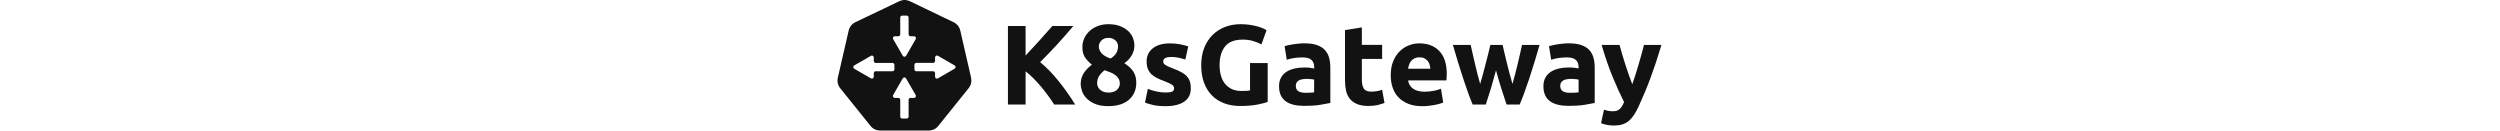
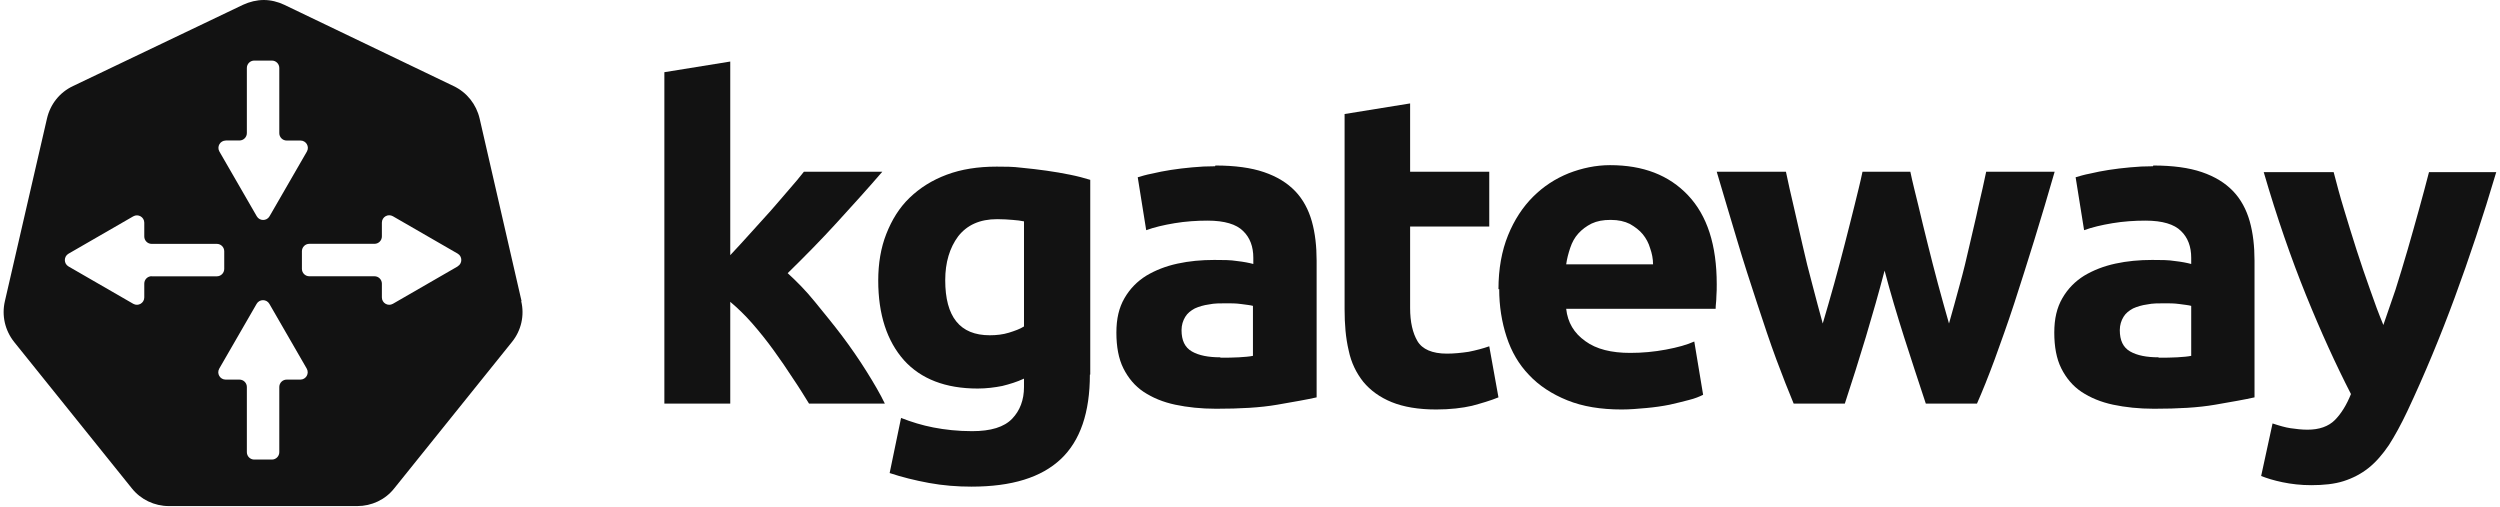
- <svg xmlns="http://www.w3.org/2000/svg" width="632" height="33" viewBox="0 0 632 100" fill="none">
-   <g clip-path="url(#clip0_10727_40703)">
-     <path d="M155.26 47.59V47.56H155.28C159.84 43 164.22 38.47 168.34 33.97C172.46 29.47 176.59 24.78 180.68 19.91H164.62C161.56 23.35 158.24 27.07 154.68 31.07C151.09 35.07 147.56 38.88 144.09 42.54V19.91H130.56V80.1H144.09V54.63C146.18 56.25 148.28 58.13 150.34 60.25C152.43 62.37 154.43 64.56 156.34 66.87C158.25 69.18 160.03 71.49 161.68 73.75C163.34 76.03 164.77 78.13 165.99 80.09H182.08C177.96 73.47 173.64 67.37 169.17 61.87C164.7 56.37 160.08 51.59 155.26 47.59Z" fill="#121212" />
-     <path d="M226.78 55.09C225.37 52.75 223 50.5 219.72 48.37C221.91 46.96 223.75 45.09 225.22 42.68C226.69 40.27 227.44 37.71 227.44 34.93C227.44 33.02 227.07 31.09 226.35 29.15C225.63 27.21 224.44 25.46 222.82 23.9C221.2 22.34 219.13 21.06 216.6 20.06C214.1 19.06 211.07 18.53 207.54 18.53C204.54 18.53 201.82 19 199.35 19.97C196.88 20.94 194.79 22.19 193.07 23.78C191.35 25.37 190.01 27.25 189.04 29.37C188.07 31.49 187.6 33.75 187.6 36.06C187.6 39.12 188.19 41.62 189.38 43.59C190.57 45.56 192.41 47.56 194.88 49.56C193.72 50.44 192.63 51.37 191.63 52.34C190.63 53.34 189.72 54.43 188.91 55.62C188.1 56.81 187.47 58.12 187 59.56C186.53 61 186.31 62.65 186.31 64.34C186.31 66.03 186.65 67.87 187.34 69.87C188.03 71.87 189.22 73.71 190.87 75.4C192.52 77.09 194.68 78.49 197.37 79.62C200.06 80.74 203.43 81.31 207.49 81.31C211.02 81.31 214.11 80.87 216.8 79.97C219.49 79.09 221.74 77.81 223.52 76.19C225.3 74.57 226.64 72.66 227.55 70.5C228.46 68.31 228.89 65.94 228.89 63.31C228.89 60.15 228.2 57.43 226.77 55.09H226.78ZM200.63 33.34L200.66 33.31C200.94 32.56 201.41 31.84 202 31.19C202.59 30.53 203.38 30 204.28 29.6C205.19 29.19 206.25 29.01 207.56 29.01C208.87 29.01 210.03 29.23 210.94 29.67C211.88 30.11 212.63 30.64 213.22 31.26C213.81 31.88 214.28 32.57 214.53 33.29C214.78 34.01 214.91 34.7 214.91 35.32C214.91 37.54 214.41 39.35 213.44 40.88C212.44 42.38 211.03 43.69 209.19 44.85C205.91 43.69 203.57 42.32 202.22 40.69C200.88 39.07 200.19 37.35 200.19 35.5C200.19 34.81 200.31 34.09 200.63 33.34ZM214.17 68.76V68.73C212.79 70.16 210.58 70.91 207.58 70.91C206.02 70.91 204.71 70.69 203.58 70.22C202.49 69.75 201.58 69.19 200.89 68.5C200.2 67.81 199.7 67.03 199.36 66.19C199.05 65.35 198.89 64.57 198.89 63.88C198.89 61.63 199.45 59.66 200.55 58.04C201.64 56.42 203.02 55.01 204.64 53.79C206.26 54.32 207.76 54.88 209.2 55.48C210.64 56.07 211.86 56.79 212.89 57.57C213.92 58.35 214.77 59.26 215.36 60.32C215.95 61.38 216.27 62.57 216.27 63.88C216.27 65.69 215.58 67.32 214.18 68.76H214.17Z" fill="#121212" />
-     <path d="M267.76 58.67L267.82 58.64V58.62C266.75 57.43 265.28 56.34 263.44 55.31C261.6 54.28 259.25 53.25 256.41 52.22C255.03 51.69 253.88 51.22 252.97 50.78C252.06 50.34 251.38 49.94 250.85 49.56C250.32 49.18 249.97 48.78 249.79 48.4C249.6 47.99 249.54 47.53 249.54 47.03C249.54 44.78 251.57 43.65 255.6 43.65C257.79 43.65 259.79 43.84 261.54 44.24C263.29 44.65 264.95 45.12 266.45 45.62L268.7 35.56C267.2 35 265.17 34.47 262.64 33.97C260.11 33.47 257.45 33.22 254.67 33.22C249.14 33.22 244.76 34.47 241.58 36.97C238.39 39.47 236.8 42.85 236.8 47.13C236.8 49.35 237.11 51.22 237.77 52.79C238.39 54.35 239.3 55.7 240.46 56.82C241.62 57.94 243.02 58.91 244.65 59.73C246.28 60.55 248.12 61.32 250.15 62.07C252.74 63.04 254.68 63.95 255.96 64.73C257.24 65.51 257.87 66.42 257.87 67.48C257.87 68.82 257.37 69.7 256.4 70.17C255.4 70.64 253.74 70.86 251.37 70.86H251.34C249.09 70.86 246.81 70.61 244.5 70.11C242.19 69.61 239.94 68.95 237.72 68.08L235.56 78.58C236.62 79.05 238.47 79.61 241.15 80.3C243.84 80.99 247.21 81.33 251.27 81.33C257.46 81.33 262.24 80.17 265.61 77.86C268.98 75.55 270.67 72.14 270.67 67.64C270.67 65.73 270.45 64.05 270.01 62.61C269.57 61.17 268.82 59.86 267.76 58.67Z" fill="#121212" />
-     <path d="M316.02 69.23H316.05L316.03 69.25C315.22 69.44 314.28 69.53 313.22 69.59C312.16 69.65 310.88 69.68 309.38 69.68C306.6 69.68 304.16 69.21 302.1 68.24C300.01 67.27 298.29 65.93 296.88 64.21C295.47 62.49 294.44 60.4 293.76 57.99C293.07 55.58 292.7 52.9 292.7 49.96C292.7 43.9 294.11 39.09 296.89 35.59C299.67 32.09 304.23 30.34 310.55 30.34C313.39 30.34 315.99 30.72 318.39 31.43C320.8 32.15 322.92 33.02 324.77 33.99L328.68 23.15C328.21 22.87 327.46 22.46 326.4 21.93C325.34 21.4 323.96 20.9 322.31 20.4C320.69 19.9 318.69 19.46 316.4 19.09C314.11 18.72 311.56 18.53 308.71 18.53C304.55 18.53 300.62 19.22 296.96 20.62C293.27 22 290.08 24.06 287.37 26.74C284.65 29.43 282.49 32.71 280.96 36.58C279.4 40.46 278.62 44.99 278.62 49.95C278.62 54.91 279.31 59.36 280.74 63.23C282.15 67.11 284.18 70.39 286.77 73.04C289.36 75.7 292.49 77.73 296.18 79.1C299.84 80.48 303.93 81.19 308.46 81.19C313.71 81.19 318.15 80.81 321.74 80.1C325.33 79.38 327.93 78.69 329.55 78.07V48.29H316.02V69.23Z" fill="#121212" />
-     <path d="M373.35 38.32L373.32 38.26H373.31C371.78 36.63 369.75 35.37 367.19 34.5C364.66 33.62 361.47 33.19 357.66 33.19C356.16 33.19 354.66 33.25 353.19 33.41C351.72 33.57 350.32 33.72 349 33.94C347.66 34.13 346.44 34.38 345.31 34.63C344.18 34.88 343.25 35.13 342.5 35.38L344.16 45.79C345.72 45.23 347.57 44.76 349.72 44.45C351.84 44.14 354.03 43.98 356.22 43.98C359.53 43.98 361.84 44.67 363.16 45.98C364.5 47.32 365.16 49.07 365.16 51.26V52.48C364.35 52.26 363.28 52.07 362 51.92C360.69 51.76 359.22 51.7 357.53 51.7C355.06 51.7 352.65 51.95 350.34 52.45C348.03 52.95 345.96 53.73 344.18 54.86C342.37 55.95 340.96 57.42 339.87 59.3C338.81 61.14 338.25 63.3 338.25 66.08C338.25 68.86 338.72 71.2 339.63 73.11C340.57 75.02 341.88 76.58 343.63 77.77C345.35 78.96 347.44 79.8 349.82 80.33C352.23 80.86 354.88 81.11 357.85 81.11C362.51 81.11 366.51 80.83 369.82 80.3C373.13 79.74 375.7 79.27 377.54 78.86V51.95C377.54 49.11 377.23 46.54 376.6 44.23C375.97 41.92 374.88 39.95 373.35 38.32ZM365.13 70.74H365.12C364.43 70.84 363.5 70.94 362.34 71C361.18 71.06 359.96 71.09 358.72 71.09C356.34 71.09 354.47 70.71 353.13 69.93C351.79 69.15 351.1 67.74 351.1 65.71C351.1 64.65 351.32 63.8 351.79 63.12C352.26 62.43 352.88 61.87 353.7 61.46C354.51 61.05 355.45 60.8 356.51 60.65C357.57 60.49 358.73 60.43 359.95 60.43C360.83 60.43 361.76 60.49 362.79 60.62C363.82 60.75 364.6 60.84 365.13 60.96V70.74Z" fill="#121212" />
-     <path d="M413.19 69.84L413.22 69.81C411.75 70.06 410.31 70.19 408.91 70.19C406 70.19 404.1 69.38 403.13 67.75C402.16 66.12 401.69 63.94 401.69 61.22V45.16H417.22V34.38H401.69V20.97L388.75 23.06H388.78V61.44C388.78 64.41 389.06 67.1 389.59 69.5C390.12 71.94 391.12 74 392.5 75.72C393.88 77.44 395.75 78.75 398.03 79.72C400.34 80.69 403.25 81.16 406.78 81.16C409.56 81.16 411.9 80.91 413.81 80.47C415.72 80 417.47 79.44 419.03 78.81L417.22 68.75C416 69.22 414.66 69.59 413.19 69.84Z" fill="#121212" />
-     <path d="M445.77 33.22H445.69C442.91 33.22 440.22 33.72 437.57 34.78C434.95 35.81 432.6 37.34 430.6 39.37C428.57 41.4 426.94 43.93 425.69 46.96C424.44 49.99 423.81 53.55 423.81 57.59C423.81 60.97 424.28 64.12 425.25 67C426.19 69.91 427.66 72.41 429.66 74.5C431.66 76.62 434.16 78.25 437.19 79.5C440.22 80.75 443.78 81.34 447.91 81.34C449.53 81.34 451.16 81.25 452.79 81.09C454.38 80.93 455.91 80.71 457.35 80.43C458.79 80.15 460.07 79.87 461.23 79.52C462.39 79.18 463.32 78.83 464.01 78.46L462.29 67.96C460.85 68.62 458.98 69.15 456.7 69.59C454.42 70.03 452.08 70.25 449.73 70.25C446.01 70.25 443.07 69.47 440.89 67.91C438.7 66.35 437.45 64.22 437.14 61.57H466.45C466.51 60.88 466.58 60.07 466.64 59.16C466.7 58.25 466.73 57.44 466.73 56.69C466.73 49 464.85 43.16 461.11 39.19C457.36 35.22 452.23 33.22 445.77 33.22ZM437.1 52.66C437.29 51.57 437.54 50.47 437.91 49.41C438.28 48.35 438.82 47.38 439.53 46.6C440.22 45.79 441.09 45.16 442.12 44.66C443.15 44.16 444.34 43.91 445.84 43.91C447.34 43.91 448.62 44.16 449.62 44.69C450.62 45.22 451.46 45.88 452.12 46.69C452.78 47.5 453.28 48.41 453.59 49.47C453.9 50.5 454.09 51.56 454.15 52.66H437.1Z" fill="#121212" />
-     <path d="M522.86 41.22H522.87C522.31 43.69 521.71 46.22 521.12 48.81C520.53 51.4 519.87 54.03 519.15 56.69C518.46 59.31 517.74 61.85 517.06 64.28C516.31 61.75 515.59 59.12 514.87 56.47C514.18 53.81 513.49 51.19 512.87 48.59C512.21 46 511.62 43.53 511.06 41.12C510.5 38.71 509.97 36.46 509.5 34.4H500.12C499.65 36.49 499.12 38.71 498.53 41.12C497.94 43.53 497.28 46.03 496.62 48.59C495.96 51.18 495.28 53.78 494.53 56.47C493.81 59.13 493.06 61.75 492.31 64.28C491.62 61.84 490.94 59.31 490.25 56.69C489.59 54.07 488.94 51.44 488.34 48.81C487.72 46.22 487.15 43.69 486.59 41.22C486.03 38.75 485.53 36.5 485.06 34.41H471.43C472.71 38.94 474.02 43.41 475.4 47.82C476.78 52.26 478.09 56.44 479.4 60.41C480.71 64.38 481.96 68.03 483.18 71.38C484.4 74.76 485.52 77.63 486.59 80.07H496.65C498.09 75.66 499.46 71.32 500.77 66.98C502.05 62.64 503.3 58.26 504.46 53.89C505.62 58.3 506.87 62.64 508.27 66.98C509.68 71.32 511.08 75.7 512.52 80.07H522.58C523.64 77.63 524.77 74.76 526.02 71.38C527.27 68 528.55 64.35 529.86 60.41C531.17 56.47 532.48 52.22 533.86 47.82C535.24 43.38 536.55 38.91 537.83 34.41H524.39C523.92 36.5 523.42 38.75 522.86 41.22Z" fill="#121212" />
-     <path d="M575.88 38.32V38.26H575.87C574.34 36.63 572.31 35.37 569.75 34.5C567.22 33.62 564.03 33.19 560.22 33.19C558.72 33.19 557.22 33.25 555.75 33.41C554.28 33.57 552.87 33.72 551.56 33.94C550.22 34.13 549 34.38 547.87 34.63C546.74 34.88 545.81 35.13 545.06 35.38L546.72 45.79C548.28 45.23 550.13 44.76 552.28 44.45C554.4 44.14 556.59 43.98 558.78 43.98C562.09 43.98 564.4 44.67 565.72 45.98C567.06 47.32 567.72 49.07 567.72 51.26V52.48C566.91 52.26 565.84 52.07 564.53 51.92C563.22 51.76 561.75 51.7 560.06 51.7C557.59 51.7 555.18 51.95 552.87 52.45C550.56 52.95 548.49 53.73 546.71 54.86C544.9 55.95 543.49 57.42 542.4 59.3C541.34 61.14 540.78 63.3 540.78 66.08C540.78 68.86 541.25 71.2 542.16 73.11C543.1 75.02 544.41 76.58 546.16 77.77C547.88 78.96 549.97 79.8 552.35 80.33C554.76 80.86 557.41 81.11 560.38 81.11C565.04 81.11 569.04 80.83 572.35 80.3C575.66 79.74 578.23 79.27 580.07 78.86V51.95C580.07 49.11 579.76 46.54 579.13 44.23C578.5 41.92 577.41 39.95 575.88 38.32ZM567.73 70.77L567.7 70.74H567.68C566.99 70.84 566.06 70.94 564.9 71C563.74 71.06 562.52 71.09 561.28 71.09C558.9 71.09 557.03 70.71 555.69 69.93C554.35 69.15 553.66 67.74 553.66 65.71C553.66 64.65 553.91 63.8 554.35 63.12C554.82 62.43 555.44 61.87 556.26 61.46C557.07 61.05 558.01 60.8 559.07 60.65C560.13 60.49 561.29 60.43 562.51 60.43C563.39 60.43 564.32 60.49 565.39 60.62C566.42 60.74 567.2 60.84 567.73 60.96V70.77Z" fill="#121212" />
-     <path d="M617.84 34.41C617.28 36.66 616.59 39.13 615.87 41.75C615.12 44.37 614.37 47.03 613.59 49.72C612.81 52.41 612.03 55.03 611.18 57.6C610.37 60.16 609.59 62.47 608.84 64.54C608.03 62.45 607.18 60.13 606.28 57.6C605.37 55.04 604.5 52.41 603.62 49.72C602.74 47.03 601.9 44.38 601.15 41.75C600.37 39.13 599.68 36.66 599.09 34.41H585.37C587.96 43.38 590.75 51.47 593.71 58.69C596.68 65.91 599.62 72.38 602.55 78.19C601.67 80.38 600.64 82.1 599.39 83.35C598.14 84.6 596.36 85.23 594.05 85.23C592.89 85.23 591.8 85.14 590.74 84.98C589.71 84.79 588.52 84.48 587.18 84.01L584.93 94.35C586.02 94.82 587.43 95.22 589.15 95.6C590.87 95.98 592.71 96.16 594.74 96.16C597.18 96.16 599.3 95.88 601.12 95.35C602.93 94.79 604.59 93.91 606.03 92.76C607.47 91.57 608.81 90.07 610.03 88.23C611.25 86.42 612.47 84.2 613.69 81.61C617.03 74.36 620.16 66.89 623 59.2C625.84 51.51 628.56 43.26 631.19 34.45L631.22 34.42L617.84 34.41Z" fill="#121212" />
-     <path d="M102.28 59.5H102.34L94.06 23.44C93.4 20.6 91.53 18.25 88.9 17L55.44 0.94C54.19 0.35 52.78 0 51.41 0C50.04 0 48.63 0.34 47.32 0.94L13.72 17C11.06 18.25 9.22 20.59 8.56 23.44L0.25 59.5C-0.41 62.34 0.25 65.28 2.09 67.59L25.31 96.47C27.09 98.72 29.81 100 32.65 100H69.87C72.71 100 75.43 98.75 77.21 96.47L100.43 67.59C102.27 65.34 102.96 62.34 102.27 59.5H102.28ZM43.88 27.76H46.6C47.4 27.76 48.06 27.11 48.06 26.3V13.43C48.06 12.63 48.71 11.97 49.52 11.97H53.01C53.81 11.97 54.47 12.62 54.47 13.43V26.31C54.47 27.11 55.12 27.77 55.93 27.77H58.66C59.78 27.77 60.48 28.98 59.92 29.95L52.54 42.74C51.98 43.71 50.58 43.71 50.02 42.74L42.64 29.95C42.08 28.98 42.78 27.77 43.9 27.77L43.88 27.76ZM29.25 54.58C28.45 54.58 27.79 55.23 27.79 56.04V58.77C27.79 59.89 26.58 60.59 25.61 60.03L12.82 52.65C11.85 52.09 11.85 50.69 12.82 50.13L25.61 42.75C26.58 42.19 27.79 42.89 27.79 44.01V46.73C27.79 47.53 28.44 48.19 29.25 48.19H42.13C42.93 48.19 43.59 48.84 43.59 49.65V53.14C43.59 53.94 42.94 54.6 42.13 54.6H29.25V54.58ZM58.65 75.01H55.93C55.13 75.01 54.47 75.66 54.47 76.47V89.35C54.47 90.15 53.82 90.81 53.01 90.81H49.52C48.72 90.81 48.06 90.16 48.06 89.35V76.47C48.06 75.67 47.41 75.01 46.6 75.01H43.87C42.75 75.01 42.05 73.8 42.61 72.83L49.99 60.04C50.55 59.07 51.95 59.07 52.51 60.04L59.89 72.83C60.45 73.8 59.75 75.01 58.63 75.01H58.65ZM89.71 52.65L76.92 60.03C75.95 60.59 74.74 59.89 74.74 58.77V56.05C74.74 55.25 74.09 54.59 73.28 54.59H60.4C59.6 54.59 58.94 53.94 58.94 53.13V49.64C58.94 48.84 59.59 48.18 60.4 48.18H73.28C74.08 48.18 74.74 47.53 74.74 46.72V43.99C74.74 42.87 75.95 42.17 76.92 42.73L89.71 50.11C90.68 50.67 90.68 52.07 89.71 52.63V52.65Z" fill="#121212" />
+ <svg xmlns="http://www.w3.org/2000/svg" width="494" height="100" viewBox="0 0 494 100" fill="none">
+   <path d="M102.998 59.5H103.058L94.778 23.44C94.118 20.6 92.249 18.25 89.618 17L56.158 0.94C54.908 0.35 53.498 0 52.129 0C50.758 0 49.349 0.34 48.038 0.94L14.438 17C11.778 18.25 9.938 20.59 9.278 23.44L0.968 59.5C0.308 62.34 0.968 65.28 2.808 67.59L26.029 96.47C27.808 98.72 30.529 100 33.368 100H70.588C73.428 100 76.148 98.75 77.928 96.47L101.148 67.59C102.988 65.34 103.678 62.34 102.988 59.5H102.998ZM44.599 27.76H47.319C48.118 27.76 48.779 27.11 48.779 26.3V13.43C48.779 12.63 49.428 11.97 50.239 11.97H53.728C54.529 11.97 55.188 12.62 55.188 13.43V26.31C55.188 27.11 55.839 27.77 56.648 27.77H59.379C60.498 27.77 61.199 28.98 60.639 29.95L53.258 42.74C52.699 43.71 51.298 43.71 50.739 42.74L43.358 29.95C42.798 28.98 43.498 27.77 44.618 27.77L44.599 27.76ZM29.968 54.58C29.169 54.58 28.509 55.23 28.509 56.04V58.77C28.509 59.89 27.299 60.59 26.328 60.03L13.539 52.65C12.569 52.09 12.569 50.69 13.539 50.13L26.328 42.75C27.299 42.19 28.509 42.89 28.509 44.01V46.73C28.509 47.53 29.159 48.19 29.968 48.19H42.849C43.648 48.19 44.309 48.84 44.309 49.65V53.14C44.309 53.94 43.658 54.6 42.849 54.6H29.968V54.58ZM59.368 75.01H56.648C55.849 75.01 55.188 75.66 55.188 76.47V89.35C55.188 90.15 54.538 90.81 53.728 90.81H50.239C49.438 90.81 48.779 90.16 48.779 89.35V76.47C48.779 75.67 48.129 75.01 47.319 75.01H44.589C43.468 75.01 42.769 73.8 43.328 72.83L50.709 60.04C51.269 59.07 52.669 59.07 53.228 60.04L60.608 72.83C61.169 73.8 60.468 75.01 59.349 75.01H59.368ZM90.428 52.65L77.638 60.03C76.668 60.59 75.459 59.89 75.459 58.77V56.05C75.459 55.25 74.808 54.59 73.999 54.59H61.118C60.319 54.59 59.658 53.94 59.658 53.13V49.64C59.658 48.84 60.309 48.18 61.118 48.18H73.999C74.799 48.18 75.459 47.53 75.459 46.72V43.99C75.459 42.87 76.668 42.17 77.638 42.73L90.428 50.11C91.398 50.67 91.398 52.07 90.428 52.63V52.65Z" fill="#121212" />
+   <g clip-path="url(#clip0_14145_57)">
+     <path d="M144.299 50.421C145.608 49.042 146.917 47.59 148.299 46.065C149.681 44.54 150.99 43.088 152.3 41.636C153.609 40.184 154.773 38.732 155.936 37.425C157.1 36.118 158.046 34.957 158.846 33.94H174.338C171.283 37.498 168.228 40.838 165.319 44.032C162.41 47.227 159.137 50.566 155.645 53.978C157.391 55.576 159.209 57.391 161.028 59.641C162.846 61.892 164.664 64.07 166.41 66.393C168.156 68.717 169.756 71.04 171.211 73.363C172.665 75.686 173.902 77.792 174.847 79.752H159.864C158.918 78.227 157.9 76.558 156.664 74.743C155.5 72.927 154.191 71.04 152.881 69.225C151.572 67.41 150.118 65.595 148.663 63.925C147.208 62.255 145.681 60.803 144.299 59.641V79.752H131.279V14.265L144.299 12.16V50.421Z" fill="#121212" />
+     <path d="M215.361 74.016C215.361 81.495 213.47 87.085 209.615 90.715C205.76 94.345 199.942 96.16 191.941 96.16C189.177 96.16 186.34 95.942 183.576 95.434C180.813 94.926 178.194 94.272 175.794 93.474L178.049 82.584C180.085 83.382 182.194 84.035 184.449 84.471C186.704 84.907 189.25 85.197 192.086 85.197C195.796 85.197 198.414 84.398 200.014 82.729C201.542 81.132 202.342 79.026 202.342 76.485V74.815C200.96 75.469 199.505 75.904 198.051 76.267C196.596 76.558 194.923 76.775 193.177 76.775C186.849 76.775 181.976 74.888 178.63 71.185C175.285 67.41 173.539 62.182 173.539 55.431C173.539 52.091 174.048 48.969 175.139 46.21C176.23 43.451 177.685 41.055 179.722 39.095C181.758 37.135 184.158 35.61 187.068 34.521C189.977 33.432 193.25 32.924 196.96 32.924C198.56 32.924 200.16 32.924 201.833 33.142C203.506 33.287 205.106 33.505 206.779 33.723C208.379 33.94 209.979 34.231 211.434 34.521C212.888 34.812 214.27 35.175 215.434 35.538V74.016H215.361ZM186.777 55.358C186.777 62.618 189.686 66.248 195.578 66.248C196.887 66.248 198.196 66.103 199.36 65.74C200.524 65.377 201.542 65.014 202.342 64.506V43.742C201.687 43.596 200.96 43.524 200.087 43.451C199.214 43.379 198.196 43.306 197.032 43.306C193.614 43.306 191.068 44.468 189.322 46.718C187.65 48.969 186.777 51.873 186.777 55.358Z" fill="#121212" />
+     <path d="M240.163 32.706C244.018 32.706 247.219 33.142 249.764 34.013C252.31 34.884 254.347 36.118 255.947 37.788C257.474 39.386 258.565 41.418 259.22 43.742C259.874 46.065 260.165 48.679 260.165 51.51V78.518C258.274 78.953 255.728 79.389 252.383 79.97C249.037 80.551 245.036 80.769 240.309 80.769C237.327 80.769 234.635 80.478 232.235 79.97C229.835 79.462 227.726 78.59 225.98 77.429C224.234 76.267 222.925 74.67 221.98 72.782C221.034 70.895 220.598 68.499 220.598 65.74C220.598 62.981 221.107 60.803 222.198 58.915C223.289 57.028 224.744 55.576 226.489 54.487C228.308 53.398 230.344 52.599 232.672 52.091C234.999 51.583 237.399 51.365 239.945 51.365C241.618 51.365 243.145 51.365 244.455 51.583C245.764 51.728 246.855 51.946 247.655 52.163V50.929C247.655 48.751 247 46.936 245.618 45.629C244.309 44.322 241.982 43.596 238.636 43.596C236.454 43.596 234.272 43.742 232.09 44.105C229.908 44.468 228.089 44.903 226.489 45.484L224.816 35.029C225.544 34.812 226.489 34.521 227.653 34.303C228.817 34.013 230.053 33.795 231.362 33.578C232.672 33.36 234.126 33.215 235.581 33.069C237.036 32.924 238.563 32.851 240.091 32.851L240.163 32.706ZM241.182 70.677C242.491 70.677 243.655 70.677 244.818 70.604C245.982 70.532 246.928 70.459 247.582 70.314V60.44C247.073 60.295 246.273 60.222 245.255 60.077C244.236 59.932 243.218 59.932 242.345 59.932C241.109 59.932 239.945 59.932 238.927 60.15C237.836 60.295 236.89 60.585 236.09 60.948C235.29 61.384 234.635 61.892 234.199 62.618C233.763 63.344 233.472 64.215 233.472 65.232C233.472 67.265 234.126 68.644 235.508 69.443C236.89 70.241 238.781 70.604 241.109 70.604L241.182 70.677Z" fill="#121212" />
+     <path d="M265.619 22.542L278.639 20.436V33.94H294.277V44.758H278.639V60.876C278.639 63.635 279.148 65.812 280.093 67.41C281.039 69.007 283.003 69.878 285.912 69.878C287.294 69.878 288.749 69.733 290.203 69.515C291.658 69.225 293.04 68.862 294.277 68.426L296.095 78.518C294.495 79.171 292.749 79.679 290.858 80.188C288.967 80.623 286.567 80.914 283.803 80.914C280.239 80.914 277.329 80.405 275.002 79.462C272.674 78.518 270.783 77.138 269.401 75.469C268.019 73.726 267.001 71.693 266.492 69.225C265.91 66.756 265.692 64.07 265.692 61.093V22.542H265.619Z" fill="#121212" />
+     <path d="M296.096 57.173C296.096 53.107 296.75 49.55 297.987 46.501C299.223 43.451 300.896 40.91 302.933 38.877C304.969 36.844 307.297 35.32 309.988 34.231C312.606 33.214 315.37 32.634 318.134 32.634C324.68 32.634 329.772 34.594 333.554 38.587C337.336 42.58 339.227 48.388 339.227 56.157C339.227 56.883 339.227 57.754 339.155 58.625C339.155 59.496 339.009 60.295 339.009 61.021H309.479C309.77 63.707 311.006 65.812 313.261 67.41C315.443 69.007 318.425 69.733 322.135 69.733C324.535 69.733 326.862 69.515 329.19 69.08C331.517 68.644 333.336 68.136 334.79 67.482L336.536 78.01C335.809 78.373 334.936 78.736 333.772 79.026C332.608 79.316 331.299 79.679 329.917 79.97C328.463 80.26 326.935 80.478 325.335 80.623C323.735 80.768 322.062 80.914 320.462 80.914C316.316 80.914 312.752 80.333 309.697 79.099C306.642 77.864 304.097 76.195 302.133 74.089C300.096 71.984 298.641 69.443 297.696 66.538C296.75 63.635 296.241 60.513 296.241 57.1L296.096 57.173ZM326.644 52.236C326.644 51.147 326.426 50.058 326.062 49.042C325.771 48.025 325.262 47.081 324.608 46.283C323.953 45.484 323.08 44.831 322.062 44.25C321.044 43.742 319.807 43.451 318.28 43.451C316.752 43.451 315.589 43.669 314.498 44.177C313.479 44.685 312.606 45.339 311.879 46.138C311.152 46.936 310.643 47.88 310.279 48.969C309.915 50.058 309.624 51.147 309.479 52.236H326.644Z" fill="#121212" />
+     <path d="M372.394 53.47C371.23 57.899 369.993 62.255 368.684 66.611C367.375 70.967 365.993 75.323 364.538 79.752H354.428C353.41 77.284 352.246 74.379 351.01 71.04C349.773 67.7 348.537 63.998 347.227 60.004C345.918 56.011 344.536 51.8 343.227 47.372C341.918 42.943 340.536 38.442 339.227 33.94H352.901C353.337 36.046 353.846 38.297 354.428 40.765C355.01 43.233 355.592 45.775 356.174 48.388C356.756 51.002 357.41 53.615 358.138 56.302C358.792 58.915 359.52 61.456 360.174 63.925C360.901 61.384 361.702 58.77 362.429 56.084C363.156 53.398 363.884 50.784 364.538 48.17C365.193 45.557 365.847 43.088 366.429 40.692C367.011 38.297 367.593 36.046 368.029 33.94H377.485C377.921 36.046 378.503 38.297 379.085 40.692C379.667 43.088 380.249 45.629 380.903 48.17C381.558 50.784 382.213 53.398 382.94 56.084C383.667 58.77 384.395 61.384 385.122 63.925C385.849 61.456 386.504 58.915 387.231 56.302C387.959 53.688 388.613 51.002 389.195 48.388C389.777 45.775 390.432 43.233 390.941 40.765C391.523 38.297 392.032 36.046 392.468 33.94H405.997C404.688 38.442 403.378 42.943 401.997 47.372C400.615 51.8 399.305 56.011 397.996 60.004C396.687 63.998 395.378 67.627 394.141 71.04C392.905 74.379 391.741 77.284 390.65 79.752H380.54C379.085 75.323 377.63 70.967 376.248 66.611C374.867 62.255 373.557 57.899 372.394 53.47Z" fill="#121212" />
+     <path d="M425.491 32.706C429.346 32.706 432.547 33.142 435.092 34.013C437.638 34.884 439.675 36.118 441.275 37.788C442.802 39.386 443.893 41.418 444.548 43.742C445.202 46.065 445.493 48.679 445.493 51.51V78.518C443.602 78.953 441.057 79.389 437.711 79.97C434.365 80.551 430.365 80.769 425.637 80.769C422.655 80.769 419.964 80.478 417.563 79.97C415.163 79.462 413.054 78.59 411.308 77.429C409.563 76.267 408.253 74.67 407.308 72.782C406.362 70.895 405.926 68.499 405.926 65.74C405.926 62.981 406.435 60.803 407.526 58.915C408.617 57.028 410.072 55.576 411.817 54.487C413.636 53.398 415.672 52.599 418 52.091C420.327 51.583 422.727 51.365 425.273 51.365C426.946 51.365 428.474 51.365 429.783 51.583C431.092 51.728 432.183 51.946 432.983 52.163V50.929C432.983 48.751 432.328 46.936 430.946 45.629C429.637 44.322 427.31 43.596 423.964 43.596C421.782 43.596 419.6 43.742 417.418 44.105C415.236 44.468 413.417 44.903 411.817 45.484L410.144 35.029C410.872 34.812 411.817 34.521 412.981 34.303C414.145 34.013 415.381 33.795 416.691 33.578C418 33.36 419.454 33.215 420.909 33.069C422.364 32.924 423.891 32.851 425.419 32.851L425.491 32.706ZM426.582 70.677C427.892 70.677 429.055 70.677 430.219 70.604C431.383 70.532 432.328 70.459 432.983 70.314V60.44C432.474 60.295 431.674 60.222 430.656 60.077C429.637 59.932 428.619 59.932 427.746 59.932C426.51 59.932 425.346 59.932 424.328 60.15C423.237 60.295 422.291 60.585 421.491 60.948C420.691 61.384 420.036 61.892 419.6 62.618C419.163 63.344 418.873 64.215 418.873 65.232C418.873 67.265 419.527 68.644 420.909 69.443C422.291 70.241 424.182 70.604 426.51 70.604L426.582 70.677Z" fill="#121212" />
+     <path d="M493.28 33.94C490.662 42.798 487.898 51.074 485.061 58.77C482.224 66.466 479.097 74.016 475.678 81.277C474.442 83.89 473.205 86.141 472.042 87.956C470.805 89.771 469.496 91.296 468.041 92.457C466.587 93.619 464.914 94.49 463.095 95.071C461.277 95.652 459.095 95.87 456.695 95.87C454.658 95.87 452.767 95.652 451.021 95.289C449.276 94.926 447.894 94.49 446.803 94.055L449.057 83.672C450.367 84.108 451.603 84.471 452.621 84.616C453.64 84.761 454.804 84.907 455.967 84.907C458.295 84.907 460.113 84.253 461.35 83.019C462.586 81.785 463.677 80.042 464.55 77.864C461.568 72.056 458.586 65.522 455.676 58.335C452.767 51.147 449.93 43.016 447.312 34.013H461.131C461.713 36.264 462.368 38.732 463.168 41.346C463.968 43.959 464.768 46.646 465.641 49.332C466.514 52.018 467.387 54.632 468.332 57.245C469.205 59.787 470.078 62.11 470.951 64.215C471.678 62.11 472.478 59.787 473.351 57.245C474.151 54.705 474.951 52.091 475.751 49.332C476.551 46.573 477.279 43.959 478.006 41.346C478.733 38.732 479.388 36.264 479.97 34.013H493.426L493.28 33.94Z" fill="#121212" />
  </g>
  <defs>
-     <clipPath id="clip0_10727_40703">
-       <rect width="631.22" height="100" fill="#121212" />
+     <clipPath id="clip0_14145_57">
+       <rect width="362" height="84" fill="#121212" transform="translate(131.279 12.16)" />
    </clipPath>
  </defs>
</svg>
